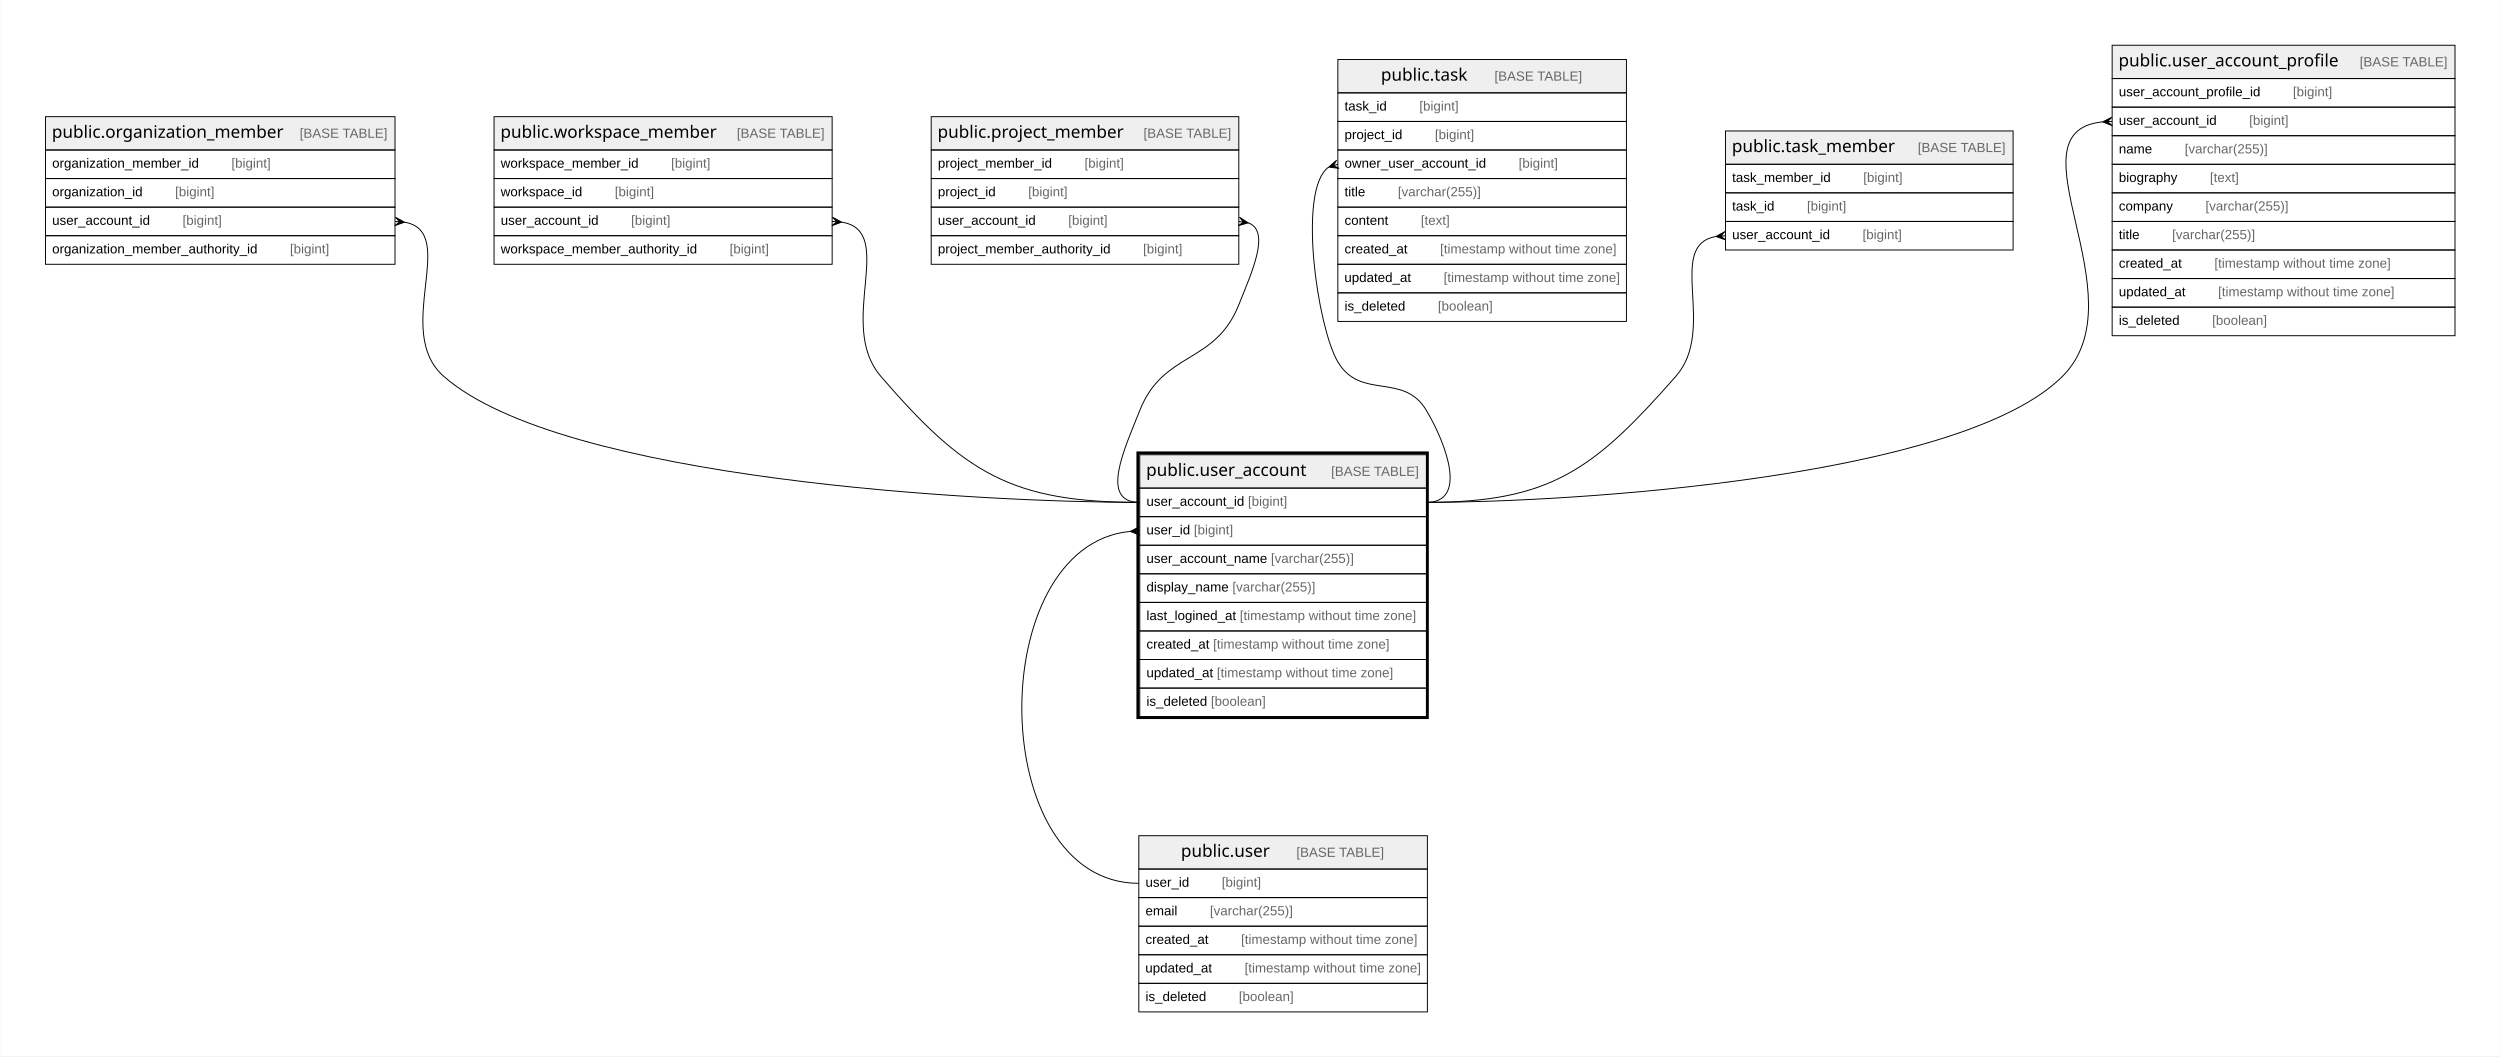
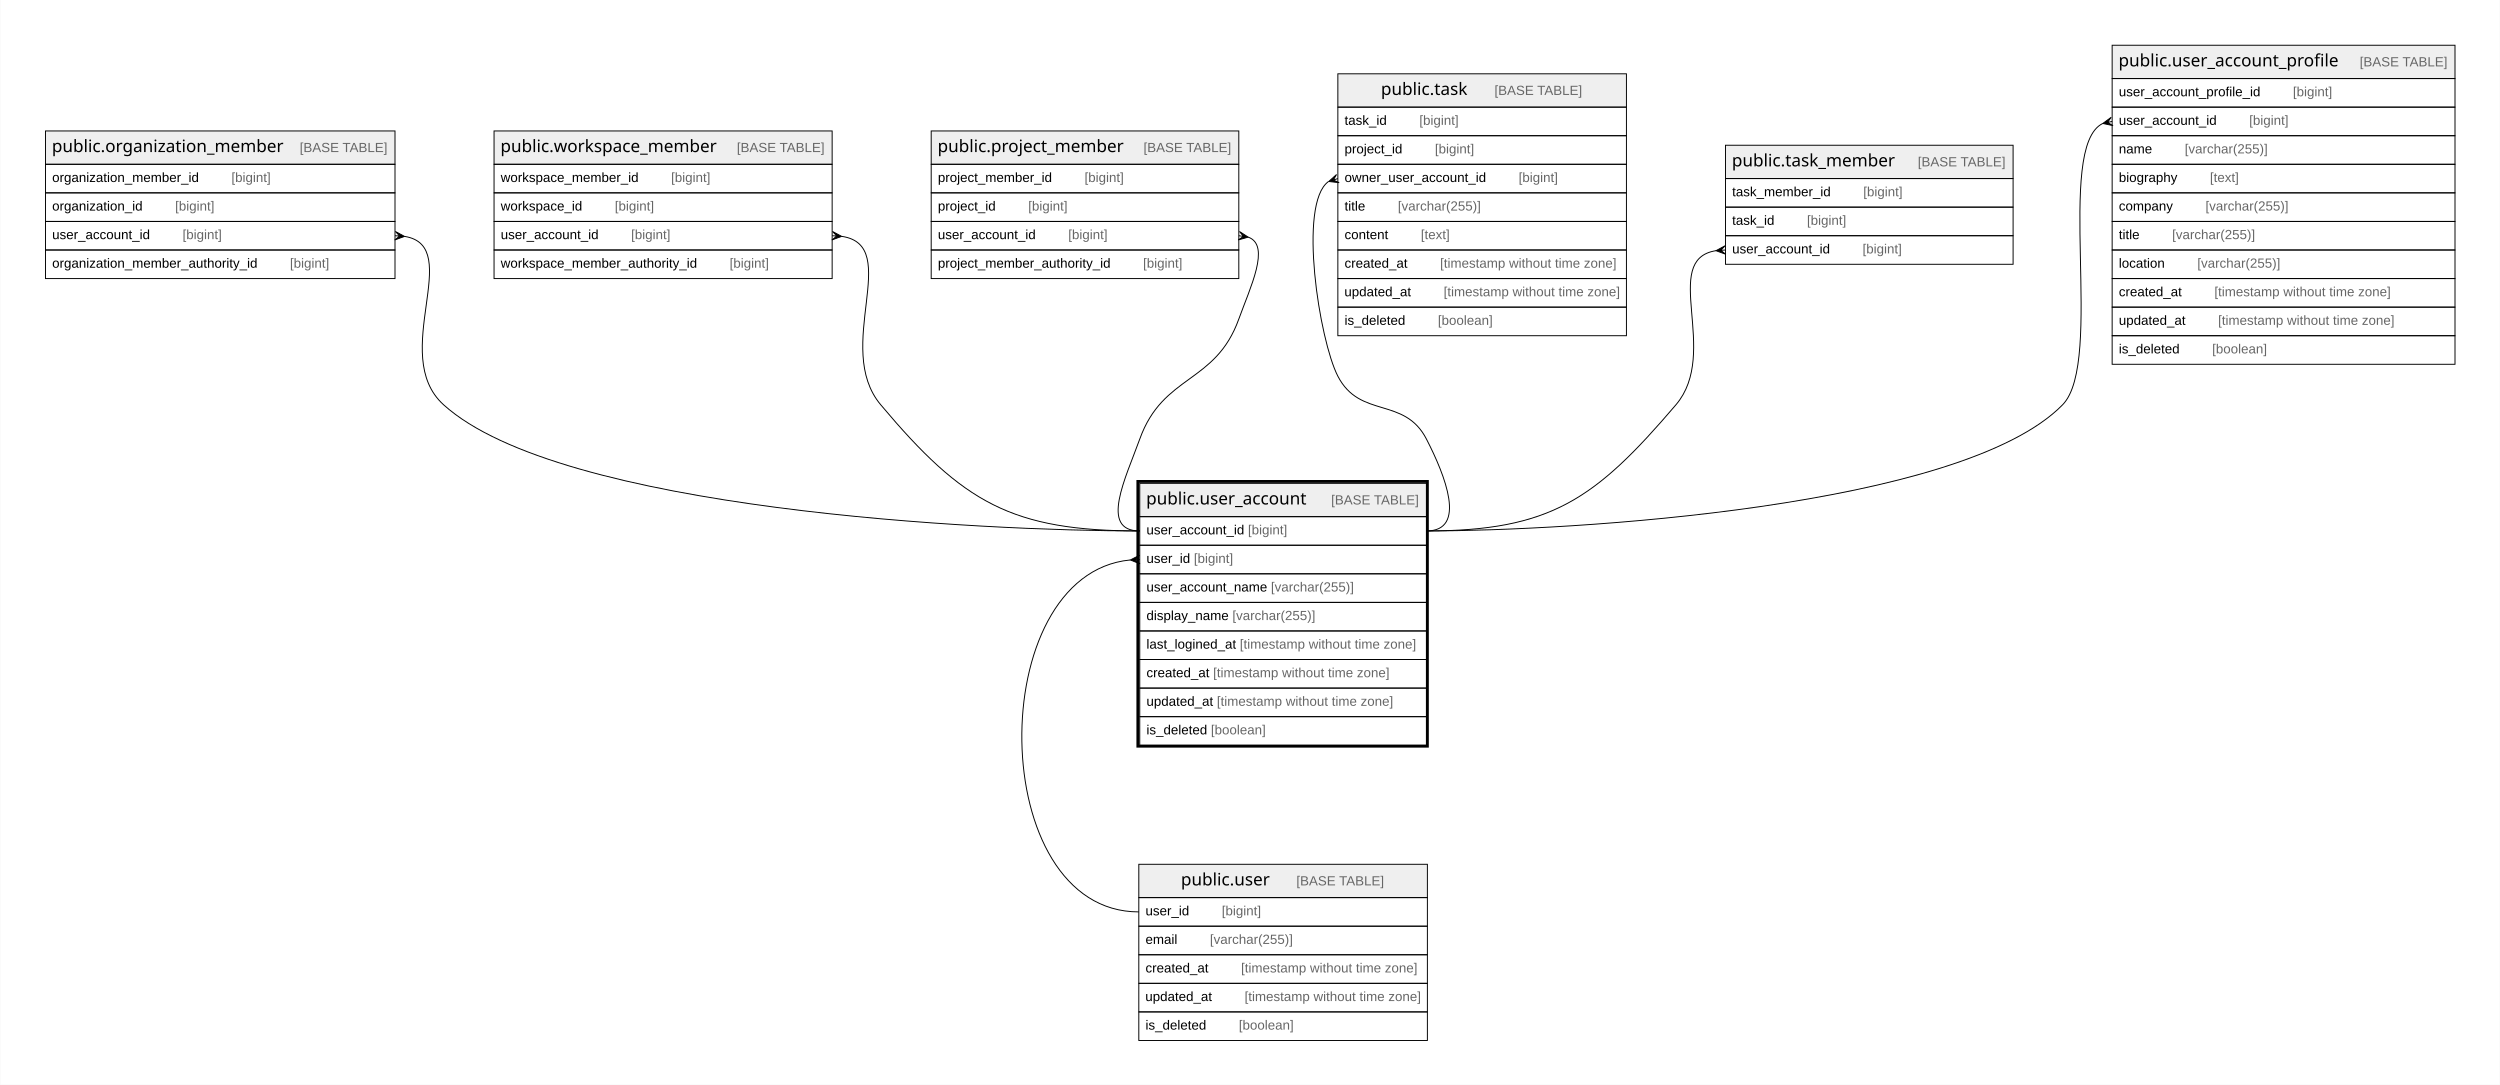
- <svg xmlns="http://www.w3.org/2000/svg" width="2625pt" height="1109pt" viewBox="0.00 0.00 2624.50 1109.00">
-   <g id="graph0" class="graph" transform="scale(1 1) rotate(0) translate(4 1105)">
-     <polygon fill="#ffffff" stroke="transparent" points="-4,4 -4,-1105 2620.5,-1105 2620.5,4 -4,4" />
+ <svg xmlns="http://www.w3.org/2000/svg" width="2625pt" height="1139pt" viewBox="0.00 0.00 2624.50 1139.00">
+   <g id="graph0" class="graph" transform="scale(1 1) rotate(0) translate(4 1135)">
+     <polygon fill="#ffffff" stroke="transparent" points="-4,4 -4,-1135 2620.5,-1135 2620.5,4 -4,4" />
    <g id="node1" class="node">
      <polygon fill="#efefef" stroke="transparent" points="1192.5,-592.5 1192.5,-627.5 1493.5,-627.5 1493.5,-592.5 1192.5,-592.5" />
      <polygon fill="none" stroke="#000000" points="1192.5,-592.5 1192.5,-627.5 1493.5,-627.5 1493.5,-592.5 1192.5,-592.5" />
      <text text-anchor="start" x="1199.193" y="-605.3" font-family="Arial Bold" font-size="18.00" fill="#000000">public.user_account</text>
      <text text-anchor="start" x="1359.239" y="-605.3" font-family="Arial" font-size="14.00" fill="#000000">    </text>
      <text text-anchor="start" x="1393.444" y="-605.3" font-family="Arial" font-size="14.00" fill="#666666">[BASE TABLE]</text>
      <polygon fill="none" stroke="#000000" points="1192.5,-562.5 1192.5,-592.5 1493.5,-592.5 1493.5,-562.5 1192.5,-562.5" />
      <text text-anchor="start" x="1199.5" y="-573.9" font-family="Arial" font-size="14.00" fill="#000000">user_account_id </text>
      <text text-anchor="start" x="1306.092" y="-573.9" font-family="Arial" font-size="14.00" fill="#666666">[bigint]</text>
      <polygon fill="none" stroke="#000000" points="1192.5,-532.5 1192.5,-562.5 1493.5,-562.5 1493.5,-532.5 1192.5,-532.5" />
      <text text-anchor="start" x="1199.5" y="-543.9" font-family="Arial" font-size="14.00" fill="#000000">user_id </text>
      <text text-anchor="start" x="1249.288" y="-543.9" font-family="Arial" font-size="14.00" fill="#666666">[bigint]</text>
      <polygon fill="none" stroke="#000000" points="1192.5,-502.5 1192.5,-532.5 1493.5,-532.5 1493.5,-502.5 1192.5,-502.5" />
      <text text-anchor="start" x="1199.5" y="-513.9" font-family="Arial" font-size="14.00" fill="#000000">user_account_name </text>
      <text text-anchor="start" x="1330.211" y="-513.9" font-family="Arial" font-size="14.00" fill="#666666">[varchar(255)]</text>
      <polygon fill="none" stroke="#000000" points="1192.5,-472.5 1192.5,-502.5 1493.5,-502.5 1493.5,-472.5 1192.5,-472.5" />
      <text text-anchor="start" x="1199.5" y="-483.9" font-family="Arial" font-size="14.00" fill="#000000">display_name </text>
      <text text-anchor="start" x="1289.743" y="-483.9" font-family="Arial" font-size="14.00" fill="#666666">[varchar(255)]</text>
      <polygon fill="none" stroke="#000000" points="1192.5,-442.5 1192.5,-472.5 1493.5,-472.5 1493.5,-442.5 1192.5,-442.5" />
      <text text-anchor="start" x="1199.5" y="-453.9" font-family="Arial" font-size="14.00" fill="#000000">last_logined_at </text>
      <text text-anchor="start" x="1297.535" y="-453.9" font-family="Arial" font-size="14.00" fill="#666666">[timestamp without time zone]</text>
      <polygon fill="none" stroke="#000000" points="1192.5,-412.5 1192.5,-442.5 1493.5,-442.5 1493.5,-412.5 1192.5,-412.5" />
      <text text-anchor="start" x="1199.5" y="-423.9" font-family="Arial" font-size="14.00" fill="#000000">created_at </text>
      <text text-anchor="start" x="1269.528" y="-423.9" font-family="Arial" font-size="14.00" fill="#666666">[timestamp without time zone]</text>
      <polygon fill="none" stroke="#000000" points="1192.5,-382.5 1192.5,-412.5 1493.5,-412.5 1493.5,-382.5 1192.5,-382.5" />
      <text text-anchor="start" x="1199.5" y="-393.9" font-family="Arial" font-size="14.00" fill="#000000">updated_at </text>
      <text text-anchor="start" x="1273.433" y="-393.9" font-family="Arial" font-size="14.00" fill="#666666">[timestamp without time zone]</text>
      <polygon fill="none" stroke="#000000" points="1192.5,-352.5 1192.5,-382.5 1493.5,-382.5 1493.5,-352.5 1192.5,-352.5" />
      <text text-anchor="start" x="1199.5" y="-363.9" font-family="Arial" font-size="14.00" fill="#000000">is_deleted </text>
      <text text-anchor="start" x="1267.19" y="-363.9" font-family="Arial" font-size="14.00" fill="#666666">[boolean]</text>
      <polygon fill="none" stroke="#000000" stroke-width="3" points="1190.5,-351.5 1190.5,-629.5 1494.5,-629.5 1494.5,-351.5 1190.5,-351.5" />
    </g>
    <g id="node8" class="node">
      <polygon fill="#efefef" stroke="transparent" points="1191.5,-192.5 1191.5,-227.5 1494.5,-227.5 1494.5,-192.5 1191.5,-192.5" />
      <polygon fill="none" stroke="#000000" points="1191.5,-192.5 1191.5,-227.5 1494.5,-227.5 1494.5,-192.5 1191.5,-192.5" />
      <text text-anchor="start" x="1235.709" y="-205.3" font-family="Arial Bold" font-size="18.00" fill="#000000">public.user</text>
      <text text-anchor="start" x="1322.723" y="-205.3" font-family="Arial" font-size="14.00" fill="#000000">    </text>
      <text text-anchor="start" x="1356.928" y="-205.3" font-family="Arial" font-size="14.00" fill="#666666">[BASE TABLE]</text>
      <polygon fill="none" stroke="#000000" points="1191.5,-162.5 1191.5,-192.5 1494.5,-192.5 1494.5,-162.5 1191.5,-162.5" />
      <text text-anchor="start" x="1198.5" y="-173.9" font-family="Arial" font-size="14.00" fill="#000000">user_id    </text>
      <text text-anchor="start" x="1278.602" y="-173.9" font-family="Arial" font-size="14.00" fill="#666666">[bigint]</text>
      <polygon fill="none" stroke="#000000" points="1191.5,-132.5 1191.5,-162.5 1494.5,-162.5 1494.5,-132.5 1191.5,-132.5" />
      <text text-anchor="start" x="1198.5" y="-143.9" font-family="Arial" font-size="14.00" fill="#000000">email    </text>
      <text text-anchor="start" x="1266.144" y="-143.9" font-family="Arial" font-size="14.00" fill="#666666">[varchar(255)]</text>
      <polygon fill="none" stroke="#000000" points="1191.5,-102.5 1191.5,-132.5 1494.5,-132.5 1494.5,-102.5 1191.5,-102.5" />
      <text text-anchor="start" x="1198.5" y="-113.9" font-family="Arial" font-size="14.00" fill="#000000">created_at    </text>
      <text text-anchor="start" x="1298.842" y="-113.9" font-family="Arial" font-size="14.00" fill="#666666">[timestamp without time zone]</text>
      <polygon fill="none" stroke="#000000" points="1191.5,-72.5 1191.5,-102.5 1494.5,-102.5 1494.5,-72.5 1191.5,-72.5" />
      <text text-anchor="start" x="1198.306" y="-83.9" font-family="Arial" font-size="14.00" fill="#000000">updated_at    </text>
      <text text-anchor="start" x="1302.553" y="-83.9" font-family="Arial" font-size="14.00" fill="#666666">[timestamp without time zone]</text>
      <polygon fill="none" stroke="#000000" points="1191.5,-42.5 1191.5,-72.5 1494.5,-72.5 1494.5,-42.5 1191.5,-42.5" />
      <text text-anchor="start" x="1198.5" y="-53.9" font-family="Arial" font-size="14.00" fill="#000000">is_deleted    </text>
      <text text-anchor="start" x="1296.504" y="-53.9" font-family="Arial" font-size="14.00" fill="#666666">[boolean]</text>
    </g>
    <g id="edge7" class="edge">
      <path fill="none" stroke="#000000" d="M1182.127,-546.995C1028.088,-531.772 1030.588,-177.5 1191.5,-177.5" />
      <polygon fill="#000000" stroke="#000000" points="1182.512,-547.014 1192.281,-551.995 1187.506,-547.257 1192.5,-547.5 1192.5,-547.5 1192.5,-547.5 1187.506,-547.257 1192.719,-543.005 1182.512,-547.014 1182.512,-547.014" />
    </g>
    <g id="node2" class="node">
-       <polygon fill="#efefef" stroke="transparent" points="43.5,-947.5 43.5,-982.5 410.5,-982.5 410.5,-947.5 43.5,-947.5" />
-       <polygon fill="none" stroke="#000000" points="43.5,-947.5 43.5,-982.5 410.5,-982.5 410.5,-947.5 43.5,-947.5" />
-       <text text-anchor="start" x="50.198" y="-960.3" font-family="Arial Bold" font-size="18.00" fill="#000000">public.organization_member</text>
-       <text text-anchor="start" x="276.234" y="-960.3" font-family="Arial" font-size="14.00" fill="#000000">    </text>
-       <text text-anchor="start" x="310.439" y="-960.3" font-family="Arial" font-size="14.00" fill="#666666">[BASE TABLE]</text>
-       <polygon fill="none" stroke="#000000" points="43.5,-917.5 43.5,-947.5 410.5,-947.5 410.5,-917.5 43.5,-917.5" />
-       <text text-anchor="start" x="50.5" y="-928.9" font-family="Arial" font-size="14.00" fill="#000000">organization_member_id    </text>
-       <text text-anchor="start" x="238.731" y="-928.9" font-family="Arial" font-size="14.00" fill="#666666">[bigint]</text>
-       <polygon fill="none" stroke="#000000" points="43.5,-887.5 43.5,-917.5 410.5,-917.5 410.5,-887.5 43.5,-887.5" />
-       <text text-anchor="start" x="50.5" y="-898.9" font-family="Arial" font-size="14.00" fill="#000000">organization_id    </text>
-       <text text-anchor="start" x="179.619" y="-898.9" font-family="Arial" font-size="14.00" fill="#666666">[bigint]</text>
-       <polygon fill="none" stroke="#000000" points="43.5,-857.5 43.5,-887.5 410.5,-887.5 410.5,-857.5 43.5,-857.5" />
-       <text text-anchor="start" x="50.5" y="-868.9" font-family="Arial" font-size="14.00" fill="#000000">user_account_id    </text>
-       <text text-anchor="start" x="187.406" y="-868.9" font-family="Arial" font-size="14.00" fill="#666666">[bigint]</text>
-       <polygon fill="none" stroke="#000000" points="43.5,-827.5 43.5,-857.5 410.5,-857.5 410.5,-827.5 43.5,-827.5" />
-       <text text-anchor="start" x="50.5" y="-838.9" font-family="Arial" font-size="14.00" fill="#000000">organization_member_authority_id    </text>
-       <text text-anchor="start" x="300.193" y="-838.9" font-family="Arial" font-size="14.00" fill="#666666">[bigint]</text>
+       <polygon fill="#efefef" stroke="transparent" points="43.5,-962.5 43.5,-997.5 410.5,-997.5 410.5,-962.5 43.5,-962.5" />
+       <polygon fill="none" stroke="#000000" points="43.5,-962.5 43.5,-997.5 410.5,-997.5 410.5,-962.5 43.5,-962.5" />
+       <text text-anchor="start" x="50.198" y="-975.3" font-family="Arial Bold" font-size="18.00" fill="#000000">public.organization_member</text>
+       <text text-anchor="start" x="276.234" y="-975.3" font-family="Arial" font-size="14.00" fill="#000000">    </text>
+       <text text-anchor="start" x="310.439" y="-975.3" font-family="Arial" font-size="14.00" fill="#666666">[BASE TABLE]</text>
+       <polygon fill="none" stroke="#000000" points="43.5,-932.5 43.5,-962.5 410.5,-962.5 410.5,-932.5 43.5,-932.5" />
+       <text text-anchor="start" x="50.5" y="-943.9" font-family="Arial" font-size="14.00" fill="#000000">organization_member_id    </text>
+       <text text-anchor="start" x="238.731" y="-943.9" font-family="Arial" font-size="14.00" fill="#666666">[bigint]</text>
+       <polygon fill="none" stroke="#000000" points="43.5,-902.5 43.5,-932.5 410.5,-932.5 410.5,-902.5 43.5,-902.5" />
+       <text text-anchor="start" x="50.5" y="-913.9" font-family="Arial" font-size="14.00" fill="#000000">organization_id    </text>
+       <text text-anchor="start" x="179.619" y="-913.9" font-family="Arial" font-size="14.00" fill="#666666">[bigint]</text>
+       <polygon fill="none" stroke="#000000" points="43.5,-872.5 43.5,-902.5 410.5,-902.5 410.5,-872.5 43.5,-872.5" />
+       <text text-anchor="start" x="50.5" y="-883.9" font-family="Arial" font-size="14.00" fill="#000000">user_account_id    </text>
+       <text text-anchor="start" x="187.406" y="-883.9" font-family="Arial" font-size="14.00" fill="#666666">[bigint]</text>
+       <polygon fill="none" stroke="#000000" points="43.5,-842.5 43.5,-872.5 410.5,-872.5 410.5,-842.5 43.5,-842.5" />
+       <text text-anchor="start" x="50.5" y="-853.9" font-family="Arial" font-size="14.00" fill="#000000">organization_member_authority_id    </text>
+       <text text-anchor="start" x="300.193" y="-853.9" font-family="Arial" font-size="14.00" fill="#666666">[bigint]</text>
    </g>
    <g id="edge1" class="edge">
-       <path fill="none" stroke="#000000" d="M420.499,-871.716C478.571,-861.67 407.513,-757.638 461.5,-710 585.29,-600.77 1027.409,-577.5 1192.5,-577.5" />
-       <polygon fill="#000000" stroke="#000000" points="420.469,-871.718 410.148,-868.014 415.485,-872.109 410.5,-872.5 410.5,-872.5 410.5,-872.5 415.485,-872.109 410.852,-876.986 420.469,-871.718 420.469,-871.718" />
+       <path fill="none" stroke="#000000" d="M420.538,-886.776C484.627,-876.635 403.354,-762.579 461.5,-710 583.952,-599.272 1027.409,-577.5 1192.5,-577.5" />
+       <polygon fill="#000000" stroke="#000000" points="420.474,-886.78 410.176,-883.012 415.487,-887.14 410.5,-887.5 410.5,-887.5 410.5,-887.5 415.487,-887.14 410.824,-891.988 420.474,-886.78 420.474,-886.78" />
    </g>
    <g id="node3" class="node">
-       <polygon fill="#efefef" stroke="transparent" points="514.5,-947.5 514.5,-982.5 869.5,-982.5 869.5,-947.5 514.5,-947.5" />
-       <polygon fill="none" stroke="#000000" points="514.5,-947.5 514.5,-982.5 869.5,-982.5 869.5,-947.5 514.5,-947.5" />
-       <text text-anchor="start" x="521.205" y="-960.3" font-family="Arial Bold" font-size="18.00" fill="#000000">public.workspace_member</text>
-       <text text-anchor="start" x="735.227" y="-960.3" font-family="Arial" font-size="14.00" fill="#000000">    </text>
-       <text text-anchor="start" x="769.432" y="-960.3" font-family="Arial" font-size="14.00" fill="#666666">[BASE TABLE]</text>
-       <polygon fill="none" stroke="#000000" points="514.5,-917.5 514.5,-947.5 869.5,-947.5 869.5,-917.5 514.5,-917.5" />
-       <text text-anchor="start" x="521.5" y="-928.9" font-family="Arial" font-size="14.00" fill="#000000">workspace_member_id    </text>
-       <text text-anchor="start" x="700.386" y="-928.9" font-family="Arial" font-size="14.00" fill="#666666">[bigint]</text>
-       <polygon fill="none" stroke="#000000" points="514.5,-887.5 514.5,-917.5 869.5,-917.5 869.5,-887.5 514.5,-887.5" />
-       <text text-anchor="start" x="521.5" y="-898.9" font-family="Arial" font-size="14.00" fill="#000000">workspace_id    </text>
-       <text text-anchor="start" x="641.274" y="-898.9" font-family="Arial" font-size="14.00" fill="#666666">[bigint]</text>
-       <polygon fill="none" stroke="#000000" points="514.5,-857.5 514.5,-887.5 869.5,-887.5 869.5,-857.5 514.5,-857.5" />
-       <text text-anchor="start" x="521.5" y="-868.9" font-family="Arial" font-size="14.00" fill="#000000">user_account_id    </text>
-       <text text-anchor="start" x="658.406" y="-868.9" font-family="Arial" font-size="14.00" fill="#666666">[bigint]</text>
-       <polygon fill="none" stroke="#000000" points="514.5,-827.5 514.5,-857.5 869.5,-857.5 869.5,-827.5 514.5,-827.5" />
-       <text text-anchor="start" x="521.5" y="-838.9" font-family="Arial" font-size="14.00" fill="#000000">workspace_member_authority_id    </text>
-       <text text-anchor="start" x="761.848" y="-838.9" font-family="Arial" font-size="14.00" fill="#666666">[bigint]</text>
+       <polygon fill="#efefef" stroke="transparent" points="514.5,-962.5 514.5,-997.5 869.5,-997.5 869.5,-962.5 514.5,-962.5" />
+       <polygon fill="none" stroke="#000000" points="514.5,-962.5 514.5,-997.5 869.5,-997.5 869.5,-962.5 514.5,-962.5" />
+       <text text-anchor="start" x="521.205" y="-975.3" font-family="Arial Bold" font-size="18.00" fill="#000000">public.workspace_member</text>
+       <text text-anchor="start" x="735.227" y="-975.3" font-family="Arial" font-size="14.00" fill="#000000">    </text>
+       <text text-anchor="start" x="769.432" y="-975.3" font-family="Arial" font-size="14.00" fill="#666666">[BASE TABLE]</text>
+       <polygon fill="none" stroke="#000000" points="514.5,-932.5 514.5,-962.5 869.5,-962.5 869.5,-932.5 514.5,-932.5" />
+       <text text-anchor="start" x="521.5" y="-943.9" font-family="Arial" font-size="14.00" fill="#000000">workspace_member_id    </text>
+       <text text-anchor="start" x="700.386" y="-943.9" font-family="Arial" font-size="14.00" fill="#666666">[bigint]</text>
+       <polygon fill="none" stroke="#000000" points="514.5,-902.5 514.5,-932.5 869.5,-932.5 869.5,-902.5 514.5,-902.5" />
+       <text text-anchor="start" x="521.5" y="-913.9" font-family="Arial" font-size="14.00" fill="#000000">workspace_id    </text>
+       <text text-anchor="start" x="641.274" y="-913.9" font-family="Arial" font-size="14.00" fill="#666666">[bigint]</text>
+       <polygon fill="none" stroke="#000000" points="514.5,-872.5 514.5,-902.5 869.5,-902.5 869.5,-872.5 514.5,-872.5" />
+       <text text-anchor="start" x="521.5" y="-883.9" font-family="Arial" font-size="14.00" fill="#000000">user_account_id    </text>
+       <text text-anchor="start" x="658.406" y="-883.9" font-family="Arial" font-size="14.00" fill="#666666">[bigint]</text>
+       <polygon fill="none" stroke="#000000" points="514.5,-842.5 514.5,-872.5 869.5,-872.5 869.5,-842.5 514.5,-842.5" />
+       <text text-anchor="start" x="521.5" y="-853.9" font-family="Arial" font-size="14.00" fill="#000000">workspace_member_authority_id    </text>
+       <text text-anchor="start" x="761.848" y="-853.9" font-family="Arial" font-size="14.00" fill="#666666">[bigint]</text>
    </g>
    <g id="edge2" class="edge">
-       <path fill="none" stroke="#000000" d="M879.549,-871.766C938.255,-862.347 873.524,-764.564 920.5,-710 1008.234,-608.094 1058.031,-577.5 1192.5,-577.5" />
-       <polygon fill="#000000" stroke="#000000" points="879.473,-871.771 869.172,-868.012 874.487,-872.136 869.5,-872.5 869.5,-872.5 869.5,-872.5 874.487,-872.136 869.828,-876.988 879.473,-871.771 879.473,-871.771" />
+       <path fill="none" stroke="#000000" d="M879.584,-886.821C944.321,-877.304 870.079,-770.027 920.5,-710 1006.988,-607.034 1058.031,-577.5 1192.5,-577.5" />
+       <polygon fill="#000000" stroke="#000000" points="879.477,-886.828 869.198,-883.01 874.489,-887.164 869.5,-887.5 869.5,-887.5 869.5,-887.5 874.489,-887.164 869.802,-891.99 879.477,-886.828 879.477,-886.828" />
    </g>
    <g id="node4" class="node">
-       <polygon fill="#efefef" stroke="transparent" points="973.5,-947.5 973.5,-982.5 1296.5,-982.5 1296.5,-947.5 973.5,-947.5" />
-       <polygon fill="none" stroke="#000000" points="973.5,-947.5 973.5,-982.5 1296.5,-982.5 1296.5,-947.5 973.5,-947.5" />
-       <text text-anchor="start" x="980.207" y="-960.3" font-family="Arial Bold" font-size="18.00" fill="#000000">public.project_member</text>
-       <text text-anchor="start" x="1162.225" y="-960.3" font-family="Arial" font-size="14.00" fill="#000000">    </text>
-       <text text-anchor="start" x="1196.43" y="-960.3" font-family="Arial" font-size="14.00" fill="#666666">[BASE TABLE]</text>
-       <polygon fill="none" stroke="#000000" points="973.5,-917.5 973.5,-947.5 1296.5,-947.5 1296.5,-917.5 973.5,-917.5" />
-       <text text-anchor="start" x="980.5" y="-928.9" font-family="Arial" font-size="14.00" fill="#000000">project_member_id    </text>
-       <text text-anchor="start" x="1134.494" y="-928.9" font-family="Arial" font-size="14.00" fill="#666666">[bigint]</text>
-       <polygon fill="none" stroke="#000000" points="973.5,-887.5 973.5,-917.5 1296.5,-917.5 1296.5,-887.5 973.5,-887.5" />
-       <text text-anchor="start" x="980.5" y="-898.9" font-family="Arial" font-size="14.00" fill="#000000">project_id    </text>
-       <text text-anchor="start" x="1075.382" y="-898.9" font-family="Arial" font-size="14.00" fill="#666666">[bigint]</text>
-       <polygon fill="none" stroke="#000000" points="973.5,-857.5 973.5,-887.5 1296.5,-887.5 1296.5,-857.5 973.5,-857.5" />
-       <text text-anchor="start" x="980.5" y="-868.9" font-family="Arial" font-size="14.00" fill="#000000">user_account_id    </text>
-       <text text-anchor="start" x="1117.406" y="-868.9" font-family="Arial" font-size="14.00" fill="#666666">[bigint]</text>
-       <polygon fill="none" stroke="#000000" points="973.5,-827.5 973.5,-857.5 1296.5,-857.5 1296.5,-827.5 973.5,-827.5" />
-       <text text-anchor="start" x="980.5" y="-838.9" font-family="Arial" font-size="14.00" fill="#000000">project_member_authority_id    </text>
-       <text text-anchor="start" x="1195.956" y="-838.9" font-family="Arial" font-size="14.00" fill="#666666">[bigint]</text>
+       <polygon fill="#efefef" stroke="transparent" points="973.5,-962.5 973.5,-997.5 1296.5,-997.5 1296.5,-962.5 973.5,-962.5" />
+       <polygon fill="none" stroke="#000000" points="973.5,-962.5 973.5,-997.5 1296.5,-997.5 1296.5,-962.5 973.5,-962.5" />
+       <text text-anchor="start" x="980.207" y="-975.3" font-family="Arial Bold" font-size="18.00" fill="#000000">public.project_member</text>
+       <text text-anchor="start" x="1162.225" y="-975.3" font-family="Arial" font-size="14.00" fill="#000000">    </text>
+       <text text-anchor="start" x="1196.43" y="-975.3" font-family="Arial" font-size="14.00" fill="#666666">[BASE TABLE]</text>
+       <polygon fill="none" stroke="#000000" points="973.5,-932.5 973.5,-962.5 1296.5,-962.5 1296.5,-932.5 973.5,-932.5" />
+       <text text-anchor="start" x="980.5" y="-943.9" font-family="Arial" font-size="14.00" fill="#000000">project_member_id    </text>
+       <text text-anchor="start" x="1134.494" y="-943.9" font-family="Arial" font-size="14.00" fill="#666666">[bigint]</text>
+       <polygon fill="none" stroke="#000000" points="973.5,-902.5 973.5,-932.5 1296.5,-932.5 1296.5,-902.5 973.5,-902.5" />
+       <text text-anchor="start" x="980.5" y="-913.9" font-family="Arial" font-size="14.00" fill="#000000">project_id    </text>
+       <text text-anchor="start" x="1075.382" y="-913.9" font-family="Arial" font-size="14.00" fill="#666666">[bigint]</text>
+       <polygon fill="none" stroke="#000000" points="973.5,-872.5 973.5,-902.5 1296.5,-902.5 1296.5,-872.5 973.5,-872.5" />
+       <text text-anchor="start" x="980.5" y="-883.9" font-family="Arial" font-size="14.00" fill="#000000">user_account_id    </text>
+       <text text-anchor="start" x="1117.406" y="-883.9" font-family="Arial" font-size="14.00" fill="#666666">[bigint]</text>
+       <polygon fill="none" stroke="#000000" points="973.5,-842.5 973.5,-872.5 1296.5,-872.5 1296.5,-842.5 973.5,-842.5" />
+       <text text-anchor="start" x="980.5" y="-853.9" font-family="Arial" font-size="14.00" fill="#000000">project_member_authority_id    </text>
+       <text text-anchor="start" x="1195.956" y="-853.9" font-family="Arial" font-size="14.00" fill="#666666">[bigint]</text>
    </g>
    <g id="edge3" class="edge">
-       <path fill="none" stroke="#000000" d="M1306.462,-870.981C1330.5,-862.229 1309.344,-817.493 1296.5,-785 1271.649,-722.13 1217.351,-736.87 1192.5,-674 1176.734,-634.114 1149.611,-577.5 1192.5,-577.5" />
-       <polygon fill="#000000" stroke="#000000" points="1306.386,-870.993 1295.822,-868.051 1301.443,-871.746 1296.5,-872.5 1296.5,-872.5 1296.5,-872.5 1301.443,-871.746 1297.178,-876.949 1306.386,-870.993 1306.386,-870.993" />
+       <path fill="none" stroke="#000000" d="M1306.43,-885.993C1330.291,-877.308 1308.317,-832.88 1296.5,-800 1271.942,-731.667 1217.058,-742.333 1192.5,-674 1177.994,-633.639 1149.611,-577.5 1192.5,-577.5" />
+       <polygon fill="#000000" stroke="#000000" points="1306.387,-886 1295.825,-883.051 1301.443,-886.75 1296.5,-887.5 1296.5,-887.5 1296.5,-887.5 1301.443,-886.75 1297.175,-891.949 1306.387,-886 1306.387,-886" />
    </g>
    <g id="node5" class="node">
-       <polygon fill="#efefef" stroke="transparent" points="1400.5,-1007.5 1400.5,-1042.5 1703.5,-1042.5 1703.5,-1007.5 1400.5,-1007.5" />
-       <polygon fill="none" stroke="#000000" points="1400.5,-1007.5 1400.5,-1042.5 1703.5,-1042.5 1703.5,-1007.5 1400.5,-1007.5" />
-       <text text-anchor="start" x="1445.707" y="-1020.3" font-family="Arial Bold" font-size="18.00" fill="#000000">public.task</text>
-       <text text-anchor="start" x="1530.725" y="-1020.3" font-family="Arial" font-size="14.00" fill="#000000">    </text>
-       <text text-anchor="start" x="1564.93" y="-1020.3" font-family="Arial" font-size="14.00" fill="#666666">[BASE TABLE]</text>
-       <polygon fill="none" stroke="#000000" points="1400.5,-977.5 1400.5,-1007.5 1703.5,-1007.5 1703.5,-977.5 1400.5,-977.5" />
-       <text text-anchor="start" x="1407.5" y="-988.9" font-family="Arial" font-size="14.00" fill="#000000">task_id    </text>
-       <text text-anchor="start" x="1486.05" y="-988.9" font-family="Arial" font-size="14.00" fill="#666666">[bigint]</text>
-       <polygon fill="none" stroke="#000000" points="1400.5,-947.5 1400.5,-977.5 1703.5,-977.5 1703.5,-947.5 1400.5,-947.5" />
-       <text text-anchor="start" x="1407.5" y="-958.9" font-family="Arial" font-size="14.00" fill="#000000">project_id    </text>
-       <text text-anchor="start" x="1502.382" y="-958.9" font-family="Arial" font-size="14.00" fill="#666666">[bigint]</text>
-       <polygon fill="none" stroke="#000000" points="1400.5,-917.5 1400.5,-947.5 1703.5,-947.5 1703.5,-917.5 1400.5,-917.5" />
-       <text text-anchor="start" x="1407.5" y="-928.9" font-family="Arial" font-size="14.00" fill="#000000">owner_user_account_id    </text>
-       <text text-anchor="start" x="1590.304" y="-928.9" font-family="Arial" font-size="14.00" fill="#666666">[bigint]</text>
-       <polygon fill="none" stroke="#000000" points="1400.5,-887.5 1400.5,-917.5 1703.5,-917.5 1703.5,-887.5 1400.5,-887.5" />
-       <text text-anchor="start" x="1407.5" y="-898.9" font-family="Arial" font-size="14.00" fill="#000000">title    </text>
-       <text text-anchor="start" x="1463.482" y="-898.9" font-family="Arial" font-size="14.00" fill="#666666">[varchar(255)]</text>
-       <polygon fill="none" stroke="#000000" points="1400.5,-857.5 1400.5,-887.5 1703.5,-887.5 1703.5,-857.5 1400.5,-857.5" />
-       <text text-anchor="start" x="1407.5" y="-868.9" font-family="Arial" font-size="14.00" fill="#000000">content    </text>
-       <text text-anchor="start" x="1487.616" y="-868.9" font-family="Arial" font-size="14.00" fill="#666666">[text]</text>
-       <polygon fill="none" stroke="#000000" points="1400.5,-827.5 1400.5,-857.5 1703.5,-857.5 1703.5,-827.5 1400.5,-827.5" />
-       <text text-anchor="start" x="1407.5" y="-838.9" font-family="Arial" font-size="14.00" fill="#000000">created_at    </text>
-       <text text-anchor="start" x="1507.842" y="-838.9" font-family="Arial" font-size="14.00" fill="#666666">[timestamp without time zone]</text>
-       <polygon fill="none" stroke="#000000" points="1400.5,-797.5 1400.5,-827.5 1703.5,-827.5 1703.5,-797.5 1400.5,-797.5" />
-       <text text-anchor="start" x="1407.306" y="-808.9" font-family="Arial" font-size="14.00" fill="#000000">updated_at    </text>
-       <text text-anchor="start" x="1511.553" y="-808.9" font-family="Arial" font-size="14.00" fill="#666666">[timestamp without time zone]</text>
-       <polygon fill="none" stroke="#000000" points="1400.5,-767.5 1400.5,-797.5 1703.5,-797.5 1703.5,-767.5 1400.5,-767.5" />
-       <text text-anchor="start" x="1407.5" y="-778.9" font-family="Arial" font-size="14.00" fill="#000000">is_deleted    </text>
-       <text text-anchor="start" x="1505.504" y="-778.9" font-family="Arial" font-size="14.00" fill="#666666">[boolean]</text>
+       <polygon fill="#efefef" stroke="transparent" points="1400.5,-1022.5 1400.5,-1057.5 1703.5,-1057.5 1703.5,-1022.5 1400.5,-1022.5" />
+       <polygon fill="none" stroke="#000000" points="1400.5,-1022.5 1400.5,-1057.5 1703.5,-1057.5 1703.5,-1022.5 1400.5,-1022.5" />
+       <text text-anchor="start" x="1445.707" y="-1035.3" font-family="Arial Bold" font-size="18.00" fill="#000000">public.task</text>
+       <text text-anchor="start" x="1530.725" y="-1035.3" font-family="Arial" font-size="14.00" fill="#000000">    </text>
+       <text text-anchor="start" x="1564.93" y="-1035.3" font-family="Arial" font-size="14.00" fill="#666666">[BASE TABLE]</text>
+       <polygon fill="none" stroke="#000000" points="1400.5,-992.5 1400.5,-1022.5 1703.5,-1022.5 1703.5,-992.5 1400.5,-992.5" />
+       <text text-anchor="start" x="1407.5" y="-1003.9" font-family="Arial" font-size="14.00" fill="#000000">task_id    </text>
+       <text text-anchor="start" x="1486.05" y="-1003.9" font-family="Arial" font-size="14.00" fill="#666666">[bigint]</text>
+       <polygon fill="none" stroke="#000000" points="1400.5,-962.5 1400.5,-992.5 1703.5,-992.5 1703.5,-962.5 1400.5,-962.5" />
+       <text text-anchor="start" x="1407.5" y="-973.9" font-family="Arial" font-size="14.00" fill="#000000">project_id    </text>
+       <text text-anchor="start" x="1502.382" y="-973.9" font-family="Arial" font-size="14.00" fill="#666666">[bigint]</text>
+       <polygon fill="none" stroke="#000000" points="1400.5,-932.5 1400.5,-962.5 1703.5,-962.5 1703.5,-932.5 1400.5,-932.5" />
+       <text text-anchor="start" x="1407.5" y="-943.9" font-family="Arial" font-size="14.00" fill="#000000">owner_user_account_id    </text>
+       <text text-anchor="start" x="1590.304" y="-943.9" font-family="Arial" font-size="14.00" fill="#666666">[bigint]</text>
+       <polygon fill="none" stroke="#000000" points="1400.5,-902.5 1400.5,-932.5 1703.5,-932.5 1703.5,-902.5 1400.5,-902.5" />
+       <text text-anchor="start" x="1407.5" y="-913.9" font-family="Arial" font-size="14.00" fill="#000000">title    </text>
+       <text text-anchor="start" x="1463.482" y="-913.9" font-family="Arial" font-size="14.00" fill="#666666">[varchar(255)]</text>
+       <polygon fill="none" stroke="#000000" points="1400.5,-872.5 1400.5,-902.5 1703.5,-902.5 1703.5,-872.5 1400.5,-872.5" />
+       <text text-anchor="start" x="1407.5" y="-883.9" font-family="Arial" font-size="14.00" fill="#000000">content    </text>
+       <text text-anchor="start" x="1487.616" y="-883.9" font-family="Arial" font-size="14.00" fill="#666666">[text]</text>
+       <polygon fill="none" stroke="#000000" points="1400.5,-842.5 1400.5,-872.5 1703.5,-872.5 1703.5,-842.5 1400.5,-842.5" />
+       <text text-anchor="start" x="1407.5" y="-853.9" font-family="Arial" font-size="14.00" fill="#000000">created_at    </text>
+       <text text-anchor="start" x="1507.842" y="-853.9" font-family="Arial" font-size="14.00" fill="#666666">[timestamp without time zone]</text>
+       <polygon fill="none" stroke="#000000" points="1400.5,-812.5 1400.5,-842.5 1703.5,-842.5 1703.5,-812.5 1400.5,-812.5" />
+       <text text-anchor="start" x="1407.306" y="-823.9" font-family="Arial" font-size="14.00" fill="#000000">updated_at    </text>
+       <text text-anchor="start" x="1511.553" y="-823.9" font-family="Arial" font-size="14.00" fill="#666666">[timestamp without time zone]</text>
+       <polygon fill="none" stroke="#000000" points="1400.5,-782.5 1400.5,-812.5 1703.5,-812.5 1703.5,-782.5 1400.5,-782.5" />
+       <text text-anchor="start" x="1407.5" y="-793.9" font-family="Arial" font-size="14.00" fill="#000000">is_deleted    </text>
+       <text text-anchor="start" x="1505.504" y="-793.9" font-family="Arial" font-size="14.00" fill="#666666">[boolean]</text>
    </g>
    <g id="edge4" class="edge">
-       <path fill="none" stroke="#000000" d="M1390.919,-929.568C1357.928,-907.06 1378.842,-761.578 1400.5,-725 1424.518,-684.437 1469.482,-714.563 1493.5,-674 1515.352,-637.095 1536.389,-577.5 1493.5,-577.5" />
-       <polygon fill="#000000" stroke="#000000" points="1390.938,-929.574 1399.183,-936.803 1395.719,-931.037 1400.5,-932.5 1400.5,-932.5 1400.5,-932.5 1395.719,-931.037 1401.817,-928.197 1390.938,-929.574 1390.938,-929.574" />
+       <path fill="none" stroke="#000000" d="M1390.545,-944.299C1358.457,-921.023 1381.074,-777.607 1400.5,-740 1423.761,-694.969 1470.239,-719.031 1493.5,-674 1513.184,-635.895 1536.389,-577.5 1493.5,-577.5" />
+       <polygon fill="#000000" stroke="#000000" points="1390.98,-944.439 1399.123,-951.784 1395.74,-945.97 1400.5,-947.5 1400.5,-947.5 1400.5,-947.5 1395.74,-945.97 1401.877,-943.216 1390.98,-944.439 1390.98,-944.439" />
    </g>
    <g id="node6" class="node">
-       <polygon fill="#efefef" stroke="transparent" points="1807.5,-932.5 1807.5,-967.5 2109.5,-967.5 2109.5,-932.5 1807.5,-932.5" />
-       <polygon fill="none" stroke="#000000" points="1807.5,-932.5 1807.5,-967.5 2109.5,-967.5 2109.5,-932.5 1807.5,-932.5" />
-       <text text-anchor="start" x="1814.207" y="-945.3" font-family="Arial Bold" font-size="18.00" fill="#000000">public.task_member</text>
-       <text text-anchor="start" x="1975.226" y="-945.3" font-family="Arial" font-size="14.00" fill="#000000">    </text>
-       <text text-anchor="start" x="2009.43" y="-945.3" font-family="Arial" font-size="14.00" fill="#666666">[BASE TABLE]</text>
-       <polygon fill="none" stroke="#000000" points="1807.5,-902.5 1807.5,-932.5 2109.5,-932.5 2109.5,-902.5 1807.5,-902.5" />
-       <text text-anchor="start" x="1814.5" y="-913.9" font-family="Arial" font-size="14.00" fill="#000000">task_member_id    </text>
-       <text text-anchor="start" x="1952.162" y="-913.9" font-family="Arial" font-size="14.00" fill="#666666">[bigint]</text>
-       <polygon fill="none" stroke="#000000" points="1807.5,-872.5 1807.5,-902.5 2109.5,-902.5 2109.5,-872.5 1807.5,-872.5" />
-       <text text-anchor="start" x="1814.5" y="-883.9" font-family="Arial" font-size="14.00" fill="#000000">task_id    </text>
-       <text text-anchor="start" x="1893.05" y="-883.9" font-family="Arial" font-size="14.00" fill="#666666">[bigint]</text>
-       <polygon fill="none" stroke="#000000" points="1807.5,-842.5 1807.5,-872.5 2109.5,-872.5 2109.5,-842.5 1807.5,-842.5" />
-       <text text-anchor="start" x="1814.5" y="-853.9" font-family="Arial" font-size="14.00" fill="#000000">user_account_id    </text>
-       <text text-anchor="start" x="1951.406" y="-853.9" font-family="Arial" font-size="14.00" fill="#666666">[bigint]</text>
+       <polygon fill="#efefef" stroke="transparent" points="1807.5,-947.5 1807.5,-982.5 2109.5,-982.5 2109.5,-947.5 1807.5,-947.5" />
+       <polygon fill="none" stroke="#000000" points="1807.5,-947.5 1807.5,-982.5 2109.5,-982.5 2109.5,-947.5 1807.5,-947.5" />
+       <text text-anchor="start" x="1814.207" y="-960.3" font-family="Arial Bold" font-size="18.00" fill="#000000">public.task_member</text>
+       <text text-anchor="start" x="1975.226" y="-960.3" font-family="Arial" font-size="14.00" fill="#000000">    </text>
+       <text text-anchor="start" x="2009.43" y="-960.3" font-family="Arial" font-size="14.00" fill="#666666">[BASE TABLE]</text>
+       <polygon fill="none" stroke="#000000" points="1807.5,-917.5 1807.5,-947.5 2109.5,-947.5 2109.5,-917.5 1807.5,-917.5" />
+       <text text-anchor="start" x="1814.5" y="-928.9" font-family="Arial" font-size="14.00" fill="#000000">task_member_id    </text>
+       <text text-anchor="start" x="1952.162" y="-928.9" font-family="Arial" font-size="14.00" fill="#666666">[bigint]</text>
+       <polygon fill="none" stroke="#000000" points="1807.5,-887.5 1807.5,-917.5 2109.5,-917.5 2109.5,-887.5 1807.5,-887.5" />
+       <text text-anchor="start" x="1814.5" y="-898.9" font-family="Arial" font-size="14.00" fill="#000000">task_id    </text>
+       <text text-anchor="start" x="1893.05" y="-898.9" font-family="Arial" font-size="14.00" fill="#666666">[bigint]</text>
+       <polygon fill="none" stroke="#000000" points="1807.5,-857.5 1807.5,-887.5 2109.5,-887.5 2109.5,-857.5 1807.5,-857.5" />
+       <text text-anchor="start" x="1814.5" y="-868.9" font-family="Arial" font-size="14.00" fill="#000000">user_account_id    </text>
+       <text text-anchor="start" x="1951.406" y="-868.9" font-family="Arial" font-size="14.00" fill="#666666">[bigint]</text>
    </g>
    <g id="edge5" class="edge">
-       <path fill="none" stroke="#000000" d="M1797.249,-856.668C1744.596,-847.208 1798.865,-759.367 1755.5,-710 1669.384,-611.963 1623.988,-577.5 1493.5,-577.5" />
-       <polygon fill="#000000" stroke="#000000" points="1797.533,-856.691 1807.136,-861.985 1802.516,-857.095 1807.5,-857.5 1807.5,-857.5 1807.5,-857.5 1802.516,-857.095 1807.864,-853.015 1797.533,-856.691 1797.533,-856.691" />
+       <path fill="none" stroke="#000000" d="M1797.425,-871.768C1738.511,-862.378 1802.304,-764.88 1755.5,-710 1670.826,-610.715 1623.988,-577.5 1493.5,-577.5" />
+       <polygon fill="#000000" stroke="#000000" points="1797.526,-871.775 1807.174,-876.988 1802.513,-872.138 1807.5,-872.5 1807.5,-872.5 1807.5,-872.5 1802.513,-872.138 1807.826,-868.012 1797.526,-871.775 1797.526,-871.775" />
    </g>
    <g id="node7" class="node">
-       <polygon fill="#efefef" stroke="transparent" points="2213.5,-1022.5 2213.5,-1057.5 2573.5,-1057.5 2573.5,-1022.5 2213.5,-1022.5" />
-       <polygon fill="none" stroke="#000000" points="2213.5,-1022.5 2213.5,-1057.5 2573.5,-1057.5 2573.5,-1022.5 2213.5,-1022.5" />
-       <text text-anchor="start" x="2220.189" y="-1035.3" font-family="Arial Bold" font-size="18.00" fill="#000000">public.user_account_profile</text>
-       <text text-anchor="start" x="2439.243" y="-1035.3" font-family="Arial" font-size="14.00" fill="#000000">    </text>
-       <text text-anchor="start" x="2473.448" y="-1035.3" font-family="Arial" font-size="14.00" fill="#666666">[BASE TABLE]</text>
+       <polygon fill="#efefef" stroke="transparent" points="2213.5,-1052.5 2213.5,-1087.5 2573.5,-1087.5 2573.5,-1052.5 2213.5,-1052.5" />
+       <polygon fill="none" stroke="#000000" points="2213.5,-1052.5 2213.5,-1087.5 2573.5,-1087.5 2573.5,-1052.5 2213.5,-1052.5" />
+       <text text-anchor="start" x="2220.189" y="-1065.3" font-family="Arial Bold" font-size="18.00" fill="#000000">public.user_account_profile</text>
+       <text text-anchor="start" x="2439.243" y="-1065.3" font-family="Arial" font-size="14.00" fill="#000000">    </text>
+       <text text-anchor="start" x="2473.448" y="-1065.3" font-family="Arial" font-size="14.00" fill="#666666">[BASE TABLE]</text>
+       <polygon fill="none" stroke="#000000" points="2213.5,-1022.5 2213.5,-1052.5 2573.5,-1052.5 2573.5,-1022.5 2213.5,-1022.5" />
+       <text text-anchor="start" x="2220.5" y="-1033.9" font-family="Arial" font-size="14.00" fill="#000000">user_account_profile_id    </text>
+       <text text-anchor="start" x="2403.301" y="-1033.9" font-family="Arial" font-size="14.00" fill="#666666">[bigint]</text>
      <polygon fill="none" stroke="#000000" points="2213.5,-992.5 2213.5,-1022.5 2573.5,-1022.5 2573.5,-992.5 2213.5,-992.5" />
-       <text text-anchor="start" x="2220.5" y="-1003.9" font-family="Arial" font-size="14.00" fill="#000000">user_account_profile_id    </text>
-       <text text-anchor="start" x="2403.301" y="-1003.9" font-family="Arial" font-size="14.00" fill="#666666">[bigint]</text>
+       <text text-anchor="start" x="2220.5" y="-1003.9" font-family="Arial" font-size="14.00" fill="#000000">user_account_id    </text>
+       <text text-anchor="start" x="2357.406" y="-1003.9" font-family="Arial" font-size="14.00" fill="#666666">[bigint]</text>
      <polygon fill="none" stroke="#000000" points="2213.5,-962.5 2213.5,-992.5 2573.5,-992.5 2573.5,-962.5 2213.5,-962.5" />
-       <text text-anchor="start" x="2220.5" y="-973.9" font-family="Arial" font-size="14.00" fill="#000000">user_account_id    </text>
-       <text text-anchor="start" x="2357.406" y="-973.9" font-family="Arial" font-size="14.00" fill="#666666">[bigint]</text>
+       <text text-anchor="start" x="2220.5" y="-973.9" font-family="Arial" font-size="14.00" fill="#000000">name    </text>
+       <text text-anchor="start" x="2289.713" y="-973.9" font-family="Arial" font-size="14.00" fill="#666666">[varchar(255)]</text>
      <polygon fill="none" stroke="#000000" points="2213.5,-932.5 2213.5,-962.5 2573.5,-962.5 2573.5,-932.5 2213.5,-932.5" />
-       <text text-anchor="start" x="2220.5" y="-943.9" font-family="Arial" font-size="14.00" fill="#000000">name    </text>
-       <text text-anchor="start" x="2289.713" y="-943.9" font-family="Arial" font-size="14.00" fill="#666666">[varchar(255)]</text>
+       <text text-anchor="start" x="2220.5" y="-943.9" font-family="Arial" font-size="14.00" fill="#000000">biography    </text>
+       <text text-anchor="start" x="2316.168" y="-943.9" font-family="Arial" font-size="14.00" fill="#666666">[text]</text>
      <polygon fill="none" stroke="#000000" points="2213.5,-902.5 2213.5,-932.5 2573.5,-932.5 2573.5,-902.5 2213.5,-902.5" />
-       <text text-anchor="start" x="2220.5" y="-913.9" font-family="Arial" font-size="14.00" fill="#000000">biography    </text>
-       <text text-anchor="start" x="2316.168" y="-913.9" font-family="Arial" font-size="14.00" fill="#666666">[text]</text>
+       <text text-anchor="start" x="2220.5" y="-913.9" font-family="Arial" font-size="14.00" fill="#000000">company    </text>
+       <text text-anchor="start" x="2311.496" y="-913.9" font-family="Arial" font-size="14.00" fill="#666666">[varchar(255)]</text>
      <polygon fill="none" stroke="#000000" points="2213.5,-872.5 2213.5,-902.5 2573.5,-902.5 2573.5,-872.5 2213.5,-872.5" />
-       <text text-anchor="start" x="2220.5" y="-883.9" font-family="Arial" font-size="14.00" fill="#000000">company    </text>
-       <text text-anchor="start" x="2311.496" y="-883.9" font-family="Arial" font-size="14.00" fill="#666666">[varchar(255)]</text>
+       <text text-anchor="start" x="2220.5" y="-883.9" font-family="Arial" font-size="14.00" fill="#000000">title    </text>
+       <text text-anchor="start" x="2276.482" y="-883.9" font-family="Arial" font-size="14.00" fill="#666666">[varchar(255)]</text>
      <polygon fill="none" stroke="#000000" points="2213.5,-842.5 2213.5,-872.5 2573.5,-872.5 2573.5,-842.5 2213.5,-842.5" />
-       <text text-anchor="start" x="2220.5" y="-853.9" font-family="Arial" font-size="14.00" fill="#000000">title    </text>
-       <text text-anchor="start" x="2276.482" y="-853.9" font-family="Arial" font-size="14.00" fill="#666666">[varchar(255)]</text>
+       <text text-anchor="start" x="2220.5" y="-853.9" font-family="Arial" font-size="14.00" fill="#000000">location    </text>
+       <text text-anchor="start" x="2302.939" y="-853.9" font-family="Arial" font-size="14.00" fill="#666666">[varchar(255)]</text>
      <polygon fill="none" stroke="#000000" points="2213.5,-812.5 2213.5,-842.5 2573.5,-842.5 2573.5,-812.5 2213.5,-812.5" />
      <text text-anchor="start" x="2220.5" y="-823.9" font-family="Arial" font-size="14.00" fill="#000000">created_at    </text>
      <text text-anchor="start" x="2320.842" y="-823.9" font-family="Arial" font-size="14.00" fill="#666666">[timestamp without time zone]</text>
      <polygon fill="none" stroke="#000000" points="2213.5,-782.5 2213.5,-812.5 2573.5,-812.5 2573.5,-782.5 2213.5,-782.5" />
      <text text-anchor="start" x="2220.5" y="-793.9" font-family="Arial" font-size="14.00" fill="#000000">updated_at    </text>
      <text text-anchor="start" x="2324.747" y="-793.9" font-family="Arial" font-size="14.00" fill="#666666">[timestamp without time zone]</text>
      <polygon fill="none" stroke="#000000" points="2213.5,-752.5 2213.5,-782.5 2573.5,-782.5 2573.5,-752.5 2213.5,-752.5" />
      <text text-anchor="start" x="2220.5" y="-763.9" font-family="Arial" font-size="14.00" fill="#000000">is_deleted    </text>
      <text text-anchor="start" x="2318.504" y="-763.9" font-family="Arial" font-size="14.00" fill="#666666">[boolean]</text>
    </g>
    <g id="edge6" class="edge">
-       <path fill="none" stroke="#000000" d="M2203.244,-977.008C2101.526,-966.587 2244.39,-793.206 2161.5,-710 2054.693,-602.785 1644.836,-577.5 1493.5,-577.5" />
-       <polygon fill="#000000" stroke="#000000" points="2203.512,-977.021 2213.284,-981.995 2208.506,-977.26 2213.5,-977.5 2213.5,-977.5 2213.5,-977.5 2208.506,-977.26 2213.716,-973.005 2203.512,-977.021 2203.512,-977.021" />
+       <path fill="none" stroke="#000000" d="M2203.609,-1005.335C2152.845,-980.813 2205.847,-755.369 2161.5,-710 2055.714,-601.778 1644.836,-577.5 1493.5,-577.5" />
+       <polygon fill="#000000" stroke="#000000" points="2203.731,-1005.362 2212.538,-1011.896 2208.616,-1006.431 2213.5,-1007.5 2213.5,-1007.5 2213.5,-1007.5 2208.616,-1006.431 2214.462,-1003.104 2203.731,-1005.362 2203.731,-1005.362" />
    </g>
  </g>
</svg>
